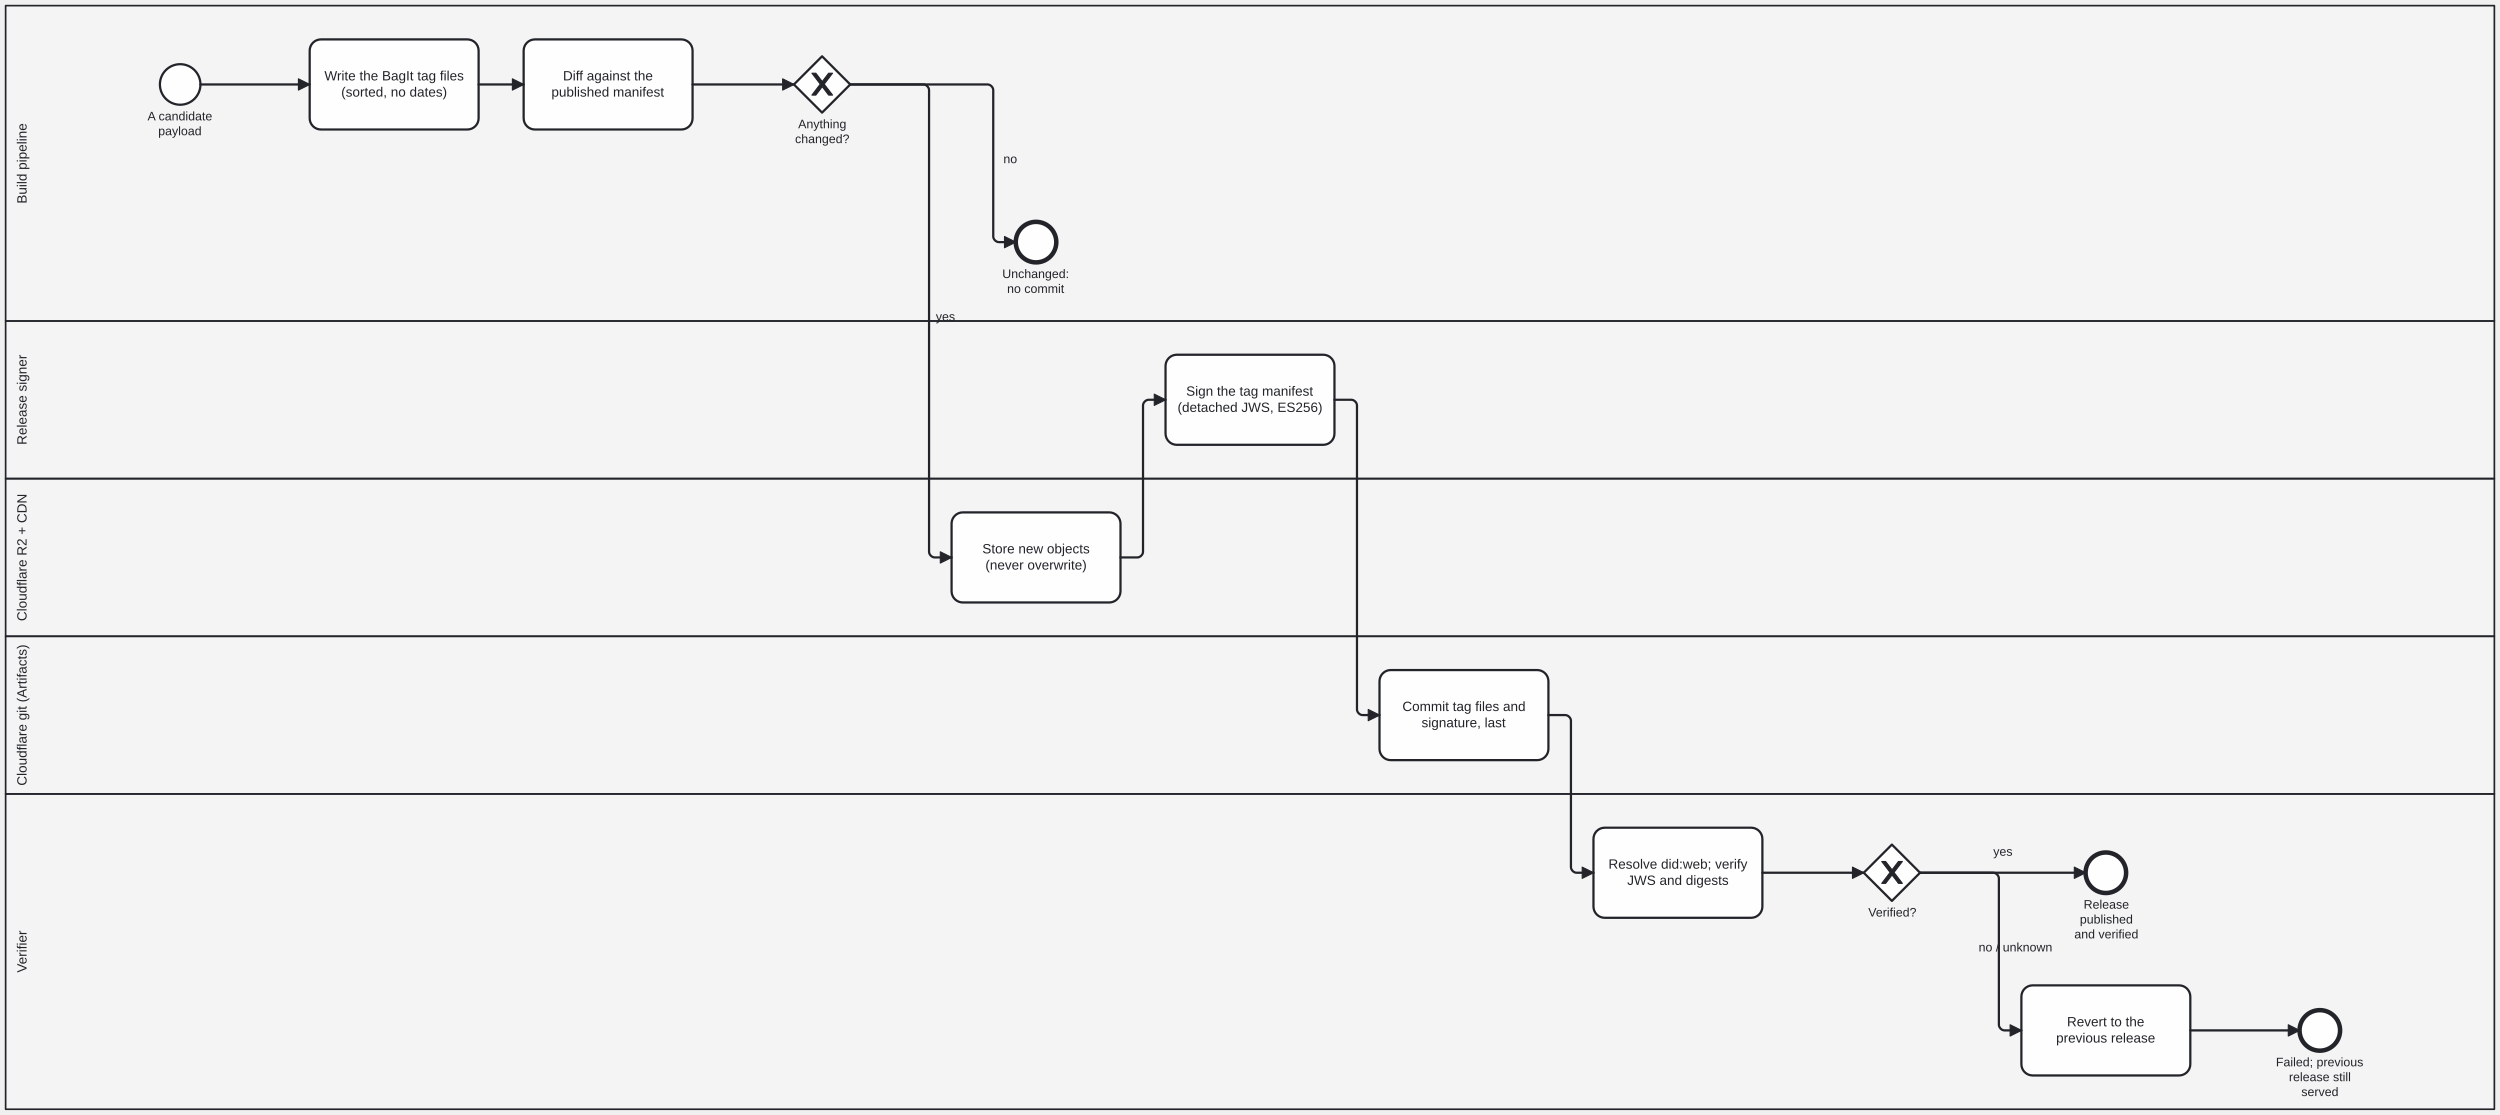
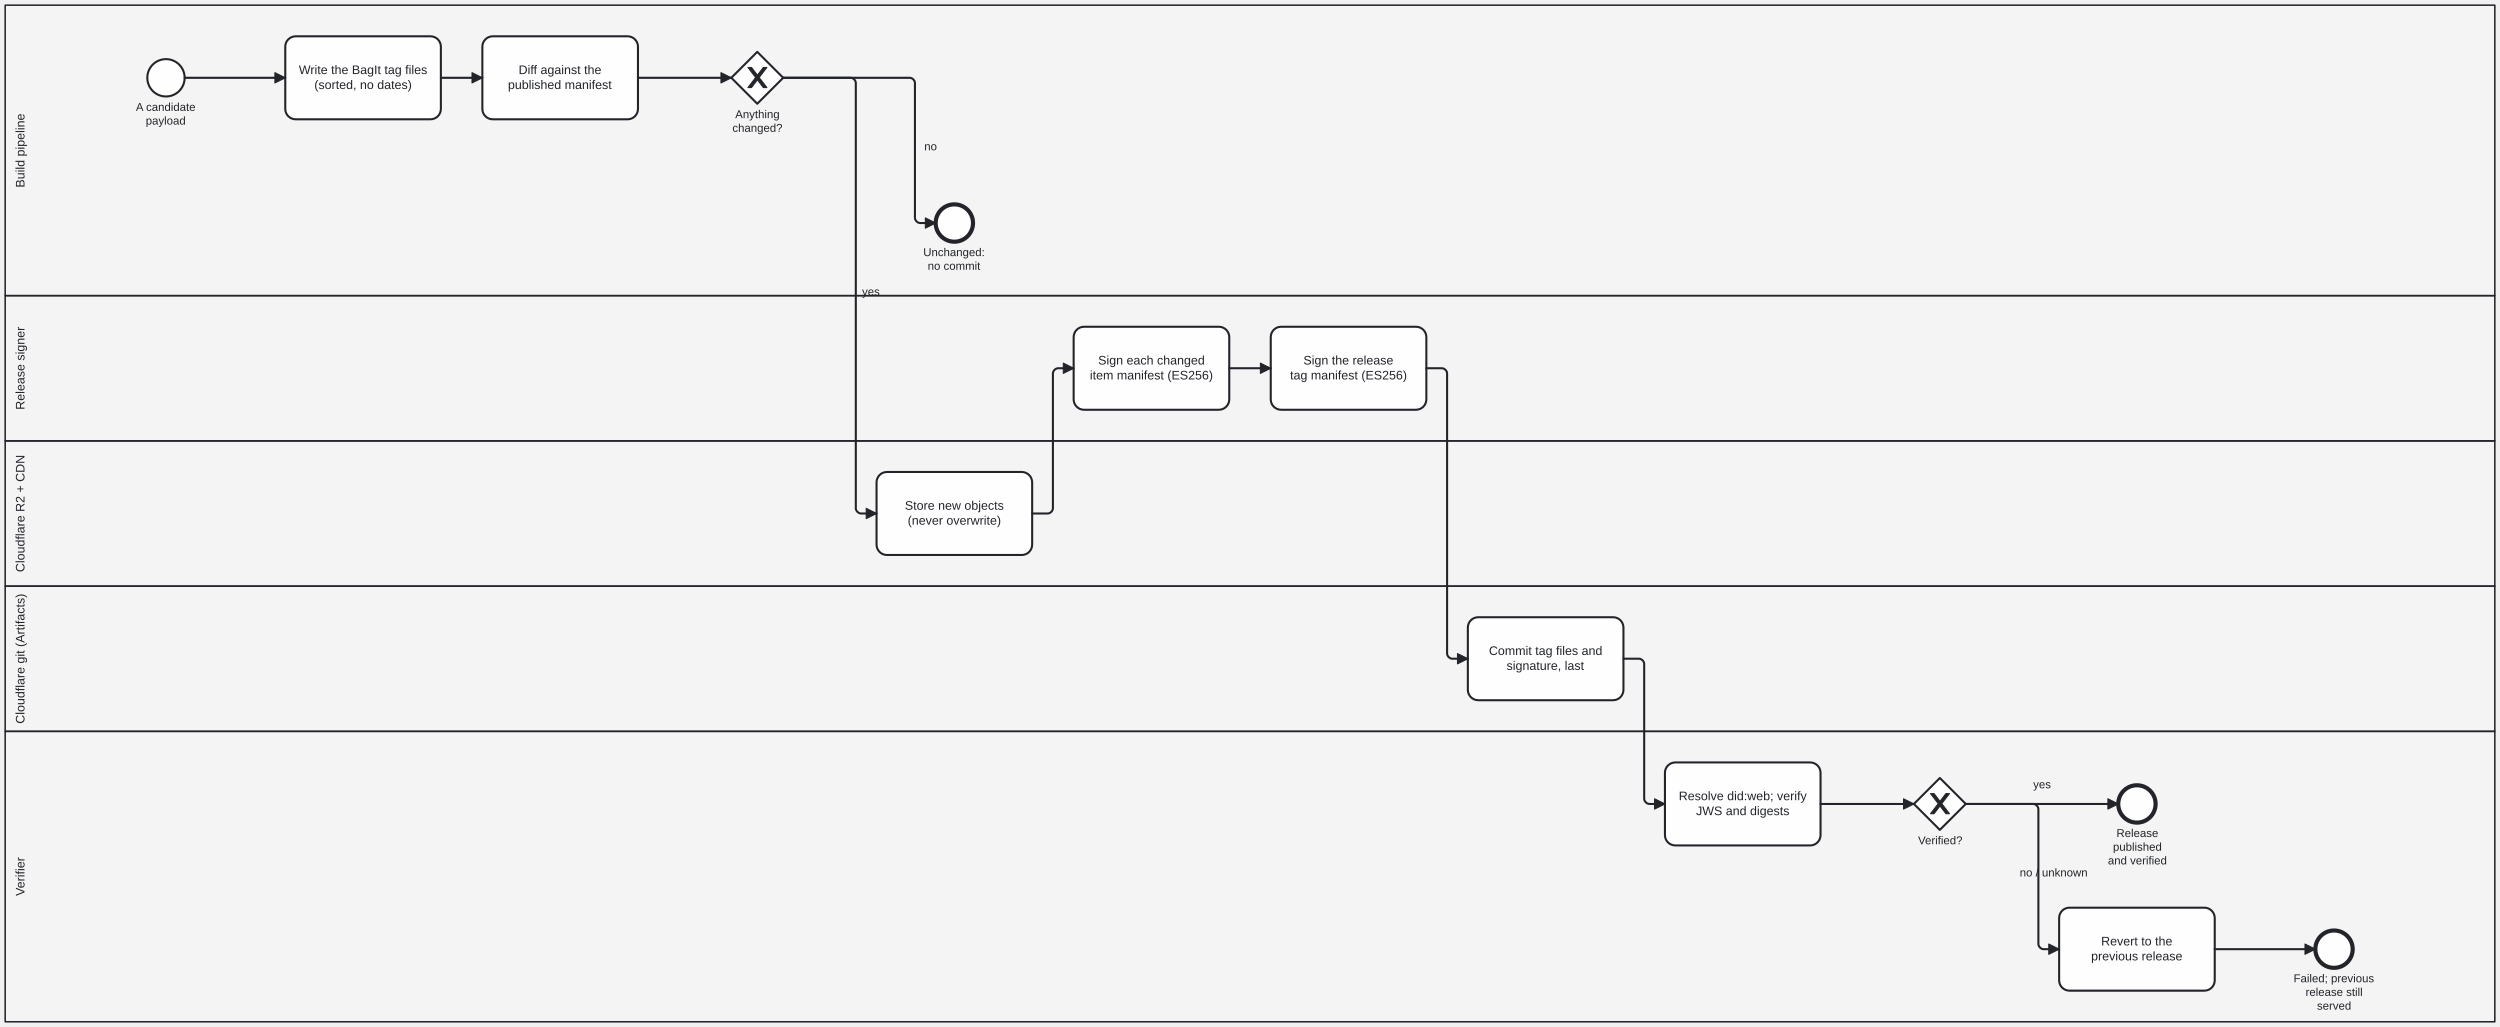
- <svg xmlns="http://www.w3.org/2000/svg" width="2220" height="990" viewBox="155 55 2220 990" version="1.1">
+ <svg xmlns="http://www.w3.org/2000/svg" width="2410" height="990" viewBox="155 55 2410 990" version="1.1">
  <g class="djs-group">
    <g class="djs-element djs-shape" data-element-id="Lane_Verifier" transform="matrix(1 0 0 1 160 760)" style="display: block;">
      <g class="djs-visual">
-         <rect x="0" y="0" width="2210" height="280" rx="0" ry="0" style="stroke-linecap: round; stroke-linejoin: round; stroke: rgb(34, 36, 42); stroke-width: 1.5px; fill: white; fill-opacity: 0.25;" />
+         <rect x="0" y="0" width="2400" height="280" rx="0" ry="0" style="stroke-linecap: round; stroke-linejoin: round; stroke: rgb(34, 36, 42); stroke-width: 1.5px; fill: white; fill-opacity: 0.25;" />
        <text lineHeight="1.2" class="djs-label" transform="matrix(-1.83697e-16 -1 1 -1.83697e-16 0 280)" style="font-family: Arial, sans-serif; font-size: 12px; font-weight: normal; fill: rgb(34, 36, 42);">
          <tspan x="121.32" y="18.6">Verifier</tspan>
        </text>
      </g>
-       <rect class="djs-hit djs-hit-all" x="0" y="0" width="2210" height="280" style="fill: none; stroke-opacity: 0; stroke: white; stroke-width: 15px;" />
-       <rect x="-5" y="-5" rx="4" width="2220" height="290" class="djs-outline" style="fill: none;" />
+       <rect class="djs-hit djs-hit-all" x="0" y="0" width="2400" height="280" style="fill: none; stroke-opacity: 0; stroke: white; stroke-width: 15px;" />
+       <rect x="-5" y="-5" rx="4" width="2410" height="290" class="djs-outline" style="fill: none;" />
    </g>
  </g>
  <g class="djs-group">
    <g class="djs-element djs-shape" data-element-id="Lane_CfGit" transform="matrix(1 0 0 1 160 620)" style="display: block;">
      <g class="djs-visual">
-         <rect x="0" y="0" width="2210" height="140" rx="0" ry="0" style="stroke-linecap: round; stroke-linejoin: round; stroke: rgb(34, 36, 42); stroke-width: 1.5px; fill: white; fill-opacity: 0.25;" />
+         <rect x="0" y="0" width="2400" height="140" rx="0" ry="0" style="stroke-linecap: round; stroke-linejoin: round; stroke: rgb(34, 36, 42); stroke-width: 1.5px; fill: white; fill-opacity: 0.25;" />
        <text lineHeight="1.2" class="djs-label" transform="matrix(-1.83697e-16 -1 1 -1.83697e-16 0 140)" style="font-family: Arial, sans-serif; font-size: 12px; font-weight: normal; fill: rgb(34, 36, 42);">
          <tspan x="7.312" y="18.6">Cloudflare git (Artifacts)</tspan>
        </text>
      </g>
-       <rect class="djs-hit djs-hit-all" x="0" y="0" width="2210" height="140" style="fill: none; stroke-opacity: 0; stroke: white; stroke-width: 15px;" />
-       <rect x="-5" y="-5" rx="4" width="2220" height="150" class="djs-outline" style="fill: none;" />
+       <rect class="djs-hit djs-hit-all" x="0" y="0" width="2400" height="140" style="fill: none; stroke-opacity: 0; stroke: white; stroke-width: 15px;" />
+       <rect x="-5" y="-5" rx="4" width="2410" height="150" class="djs-outline" style="fill: none;" />
    </g>
  </g>
  <g class="djs-group">
    <g class="djs-element djs-shape" data-element-id="Lane_CfStore" transform="matrix(1 0 0 1 160 480)" style="display: block;">
      <g class="djs-visual">
-         <rect x="0" y="0" width="2210" height="140" rx="0" ry="0" style="stroke-linecap: round; stroke-linejoin: round; stroke: rgb(34, 36, 42); stroke-width: 1.5px; fill: white; fill-opacity: 0.25;" />
+         <rect x="0" y="0" width="2400" height="140" rx="0" ry="0" style="stroke-linecap: round; stroke-linejoin: round; stroke: rgb(34, 36, 42); stroke-width: 1.5px; fill: white; fill-opacity: 0.25;" />
        <text lineHeight="1.2" class="djs-label" transform="matrix(-1.83697e-16 -1 1 -1.83697e-16 0 140)" style="font-family: Arial, sans-serif; font-size: 12px; font-weight: normal; fill: rgb(34, 36, 42);">
          <tspan x="13.477" y="18.6">Cloudflare R2 + CDN</tspan>
        </text>
      </g>
-       <rect class="djs-hit djs-hit-all" x="0" y="0" width="2210" height="140" style="fill: none; stroke-opacity: 0; stroke: white; stroke-width: 15px;" />
-       <rect x="-5" y="-5" rx="4" width="2220" height="150" class="djs-outline" style="fill: none;" />
+       <rect class="djs-hit djs-hit-all" x="0" y="0" width="2400" height="140" style="fill: none; stroke-opacity: 0; stroke: white; stroke-width: 15px;" />
+       <rect x="-5" y="-5" rx="4" width="2410" height="150" class="djs-outline" style="fill: none;" />
    </g>
  </g>
  <g class="djs-group">
    <g class="djs-element djs-shape" data-element-id="Lane_Signer" transform="matrix(1 0 0 1 160 340)" style="display: block;">
      <g class="djs-visual">
-         <rect x="0" y="0" width="2210" height="140" rx="0" ry="0" style="stroke-linecap: round; stroke-linejoin: round; stroke: rgb(34, 36, 42); stroke-width: 1.5px; fill: white; fill-opacity: 0.25;" />
+         <rect x="0" y="0" width="2400" height="140" rx="0" ry="0" style="stroke-linecap: round; stroke-linejoin: round; stroke: rgb(34, 36, 42); stroke-width: 1.5px; fill: white; fill-opacity: 0.25;" />
        <text lineHeight="1.2" class="djs-label" transform="matrix(-1.83697e-16 -1 1 -1.83697e-16 0 140)" style="font-family: Arial, sans-serif; font-size: 12px; font-weight: normal; fill: rgb(34, 36, 42);">
          <tspan x="29.976" y="18.6">Release signer</tspan>
        </text>
      </g>
-       <rect class="djs-hit djs-hit-all" x="0" y="0" width="2210" height="140" style="fill: none; stroke-opacity: 0; stroke: white; stroke-width: 15px;" />
-       <rect x="-5" y="-5" rx="4" width="2220" height="150" class="djs-outline" style="fill: none;" />
+       <rect class="djs-hit djs-hit-all" x="0" y="0" width="2400" height="140" style="fill: none; stroke-opacity: 0; stroke: white; stroke-width: 15px;" />
+       <rect x="-5" y="-5" rx="4" width="2410" height="150" class="djs-outline" style="fill: none;" />
    </g>
  </g>
  <g class="djs-group">
    <g class="djs-element djs-shape" data-element-id="Lane_Pipeline" transform="matrix(1 0 0 1 160 60)" style="display: block;">
      <g class="djs-visual">
-         <rect x="0" y="0" width="2210" height="280" rx="0" ry="0" style="stroke-linecap: round; stroke-linejoin: round; stroke: rgb(34, 36, 42); stroke-width: 1.5px; fill: white; fill-opacity: 0.25;" />
+         <rect x="0" y="0" width="2400" height="280" rx="0" ry="0" style="stroke-linecap: round; stroke-linejoin: round; stroke: rgb(34, 36, 42); stroke-width: 1.5px; fill: white; fill-opacity: 0.25;" />
        <text lineHeight="1.2" class="djs-label" transform="matrix(-1.83697e-16 -1 1 -1.83697e-16 0 280)" style="font-family: Arial, sans-serif; font-size: 12px; font-weight: normal; fill: rgb(34, 36, 42);">
          <tspan x="104.145" y="18.6">Build pipeline</tspan>
        </text>
      </g>
-       <rect class="djs-hit djs-hit-all" x="0" y="0" width="2210" height="280" style="fill: none; stroke-opacity: 0; stroke: white; stroke-width: 15px;" />
-       <rect x="-5" y="-5" rx="4" width="2220" height="290" class="djs-outline" style="fill: none;" />
+       <rect class="djs-hit djs-hit-all" x="0" y="0" width="2400" height="280" style="fill: none; stroke-opacity: 0; stroke: white; stroke-width: 15px;" />
+       <rect x="-5" y="-5" rx="4" width="2410" height="290" class="djs-outline" style="fill: none;" />
    </g>
  </g>
  <g class="djs-group">
    <g class="djs-element djs-shape" data-element-id="Start_Candidate" transform="matrix(1 0 0 1 297 112)" style="display: block;">
      <g class="djs-visual">
        <circle cx="18" cy="18" r="18" style="stroke-linecap: round; stroke-linejoin: round; stroke: rgb(34, 36, 42); stroke-width: 2px; fill: white; fill-opacity: 0.95;" />
      </g>
      <rect class="djs-hit djs-hit-all" x="0" y="0" width="36" height="36" style="fill: none; stroke-opacity: 0; stroke: white; stroke-width: 15px;" />
      <circle cx="18" cy="18" r="23" class="djs-outline" style="fill: none;" />
    </g>
  </g>
  <g class="djs-group">
    <g class="djs-element djs-shape" data-element-id="Start_Candidate_label" transform="matrix(1 0 0 1 286 152)" style="display: block;">
      <g class="djs-visual">
        <text lineHeight="1.2" class="djs-label" style="font-family: Arial, sans-serif; font-size: 11px; font-weight: normal; fill: rgb(34, 36, 42);">
          <tspan x="0" y="9.9">A candidate</tspan>
          <tspan x="9.477" y="23.1">payload</tspan>
        </text>
      </g>
      <rect class="djs-hit djs-hit-all" x="0" y="0" width="58" height="27" style="fill: none; stroke-opacity: 0; stroke: white; stroke-width: 15px;" />
      <rect x="-5" y="-5" rx="4" width="68" height="37" class="djs-outline" style="fill: none;" />
    </g>
  </g>
  <g class="djs-group">
    <g class="djs-element djs-shape" data-element-id="Task_BuildBag" transform="matrix(1 0 0 1 430 90)" style="display: block;">
      <g class="djs-visual">
        <rect x="0" y="0" width="150" height="80" rx="10" ry="10" style="stroke-linecap: round; stroke-linejoin: round; stroke: rgb(34, 36, 42); stroke-width: 2px; fill: white; fill-opacity: 0.95;" />
        <text lineHeight="1.2" class="djs-label" style="font-family: Arial, sans-serif; font-size: 12px; font-weight: normal; fill: rgb(34, 36, 42);">
          <tspan x="13.078" y="36.4">Write the BagIt tag files</tspan>
          <tspan x="27.969" y="50.8">(sorted, no dates)</tspan>
        </text>
      </g>
      <rect class="djs-hit djs-hit-all" x="0" y="0" width="150" height="80" style="fill: none; stroke-opacity: 0; stroke: white; stroke-width: 15px;" />
      <rect x="-5" y="-5" rx="14" width="160" height="90" class="djs-outline" style="fill: none;" />
    </g>
  </g>
  <g class="djs-group">
    <g class="djs-element djs-shape" data-element-id="Task_Diff" transform="matrix(1 0 0 1 620 90)" style="display: block;">
      <g class="djs-visual">
        <rect x="0" y="0" width="150" height="80" rx="10" ry="10" style="stroke-linecap: round; stroke-linejoin: round; stroke: rgb(34, 36, 42); stroke-width: 2px; fill: white; fill-opacity: 0.95;" />
        <text lineHeight="1.2" class="djs-label" style="font-family: Arial, sans-serif; font-size: 12px; font-weight: normal; fill: rgb(34, 36, 42);">
          <tspan x="34.923" y="36.4">Diff against the</tspan>
          <tspan x="24.637" y="50.8">published manifest</tspan>
        </text>
      </g>
      <rect class="djs-hit djs-hit-all" x="0" y="0" width="150" height="80" style="fill: none; stroke-opacity: 0; stroke: white; stroke-width: 15px;" />
      <rect x="-5" y="-5" rx="14" width="160" height="90" class="djs-outline" style="fill: none;" />
    </g>
  </g>
  <g class="djs-group">
    <g class="djs-element djs-shape" data-element-id="GW_Empty" transform="matrix(1 0 0 1 860 105)" style="display: block;">
      <g class="djs-visual">
        <polygon points="25,0 50,25 25,50 0,25" style="stroke-linecap: round; stroke-linejoin: round; stroke: rgb(34, 36, 42); stroke-width: 2px; fill: white; fill-opacity: 0.95;" />
        <path d="m 16,15 7.429,9.714 -7.429,9.714 3.429,0 5.714,-7.464 5.714,7.464 3.429,0 -7.429,-9.714 7.429,-9.714 -3.429,0 -5.714,7.464 -5.714,-7.464 -3.429,0 z" style="fill: rgb(34, 36, 42); stroke-linecap: round; stroke-linejoin: round; stroke: rgb(34, 36, 42); stroke-width: 1px;" />
      </g>
      <rect class="djs-hit djs-hit-all" x="0" y="0" width="50" height="50" style="fill: none; stroke-opacity: 0; stroke: white; stroke-width: 15px;" />
      <rect x="2" y="2" rx="4" width="46" height="46" class="djs-outline" style="transform-box: fill-box; transform: rotate(45deg); transform-origin: center center; fill: none;" />
    </g>
  </g>
  <g class="djs-group">
    <g class="djs-element djs-shape" data-element-id="GW_Empty_label" transform="matrix(1 0 0 1 861 159)" style="display: block;">
      <g class="djs-visual">
        <text lineHeight="1.2" class="djs-label" style="font-family: Arial, sans-serif; font-size: 11px; font-weight: normal; fill: rgb(34, 36, 42);">
          <tspan x="2.758" y="9.9">Anything</tspan>
          <tspan x="0" y="23.1">changed?</tspan>
        </text>
      </g>
      <rect class="djs-hit djs-hit-all" x="0" y="0" width="49" height="27" style="fill: none; stroke-opacity: 0; stroke: white; stroke-width: 15px;" />
      <rect x="-5" y="-5" rx="4" width="59" height="37" class="djs-outline" style="fill: none;" />
    </g>
  </g>
  <g class="djs-group">
    <g class="djs-element djs-shape" data-element-id="End_Unchanged" transform="matrix(1 0 0 1 1057 252)" style="display: block;">
      <g class="djs-visual">
        <circle cx="18" cy="18" r="18" style="stroke-linecap: round; stroke-linejoin: round; stroke: rgb(34, 36, 42); stroke-width: 4px; fill: white; fill-opacity: 0.95;" />
      </g>
      <rect class="djs-hit djs-hit-all" x="0" y="0" width="36" height="36" style="fill: none; stroke-opacity: 0; stroke: white; stroke-width: 15px;" />
      <circle cx="18" cy="18" r="24" class="djs-outline" style="fill: none;" />
    </g>
  </g>
  <g class="djs-group">
    <g class="djs-element djs-shape" data-element-id="End_Unchanged_label" transform="matrix(1 0 0 1 1045 292)" style="display: block;">
      <g class="djs-visual">
        <text lineHeight="1.2" class="djs-label" style="font-family: Arial, sans-serif; font-size: 11px; font-weight: normal; fill: rgb(34, 36, 42);">
          <tspan x="0" y="9.9">Unchanged:</tspan>
          <tspan x="4.289" y="23.1">no commit</tspan>
        </text>
      </g>
      <rect class="djs-hit djs-hit-all" x="0" y="0" width="60" height="27" style="fill: none; stroke-opacity: 0; stroke: white; stroke-width: 15px;" />
      <rect x="-5" y="-5" rx="4" width="70" height="37" class="djs-outline" style="fill: none;" />
    </g>
  </g>
  <g class="djs-group">
    <g class="djs-element djs-shape" data-element-id="Task_Upload" transform="matrix(1 0 0 1 1000 510)" style="display: block;">
      <g class="djs-visual">
        <rect x="0" y="0" width="150" height="80" rx="10" ry="10" style="stroke-linecap: round; stroke-linejoin: round; stroke: rgb(34, 36, 42); stroke-width: 2px; fill: white; fill-opacity: 0.95;" />
        <text lineHeight="1.2" class="djs-label" style="font-family: Arial, sans-serif; font-size: 12px; font-weight: normal; fill: rgb(34, 36, 42);">
          <tspan x="27.305" y="36.4">Store new objects</tspan>
          <tspan x="29.984" y="50.8">(never overwrite)</tspan>
        </text>
      </g>
      <rect class="djs-hit djs-hit-all" x="0" y="0" width="150" height="80" style="fill: none; stroke-opacity: 0; stroke: white; stroke-width: 15px;" />
      <rect x="-5" y="-5" rx="14" width="160" height="90" class="djs-outline" style="fill: none;" />
    </g>
  </g>
  <g class="djs-group">
-     <g class="djs-element djs-shape" data-element-id="Task_Sign" transform="matrix(1 0 0 1 1190 370)" style="display: block;">
-       <g class="djs-visual">
-         <rect x="0" y="0" width="150" height="80" rx="10" ry="10" style="stroke-linecap: round; stroke-linejoin: round; stroke: rgb(34, 36, 42); stroke-width: 2px; fill: white; fill-opacity: 0.95;" />
-         <text lineHeight="1.2" class="djs-label" style="font-family: Arial, sans-serif; font-size: 12px; font-weight: normal; fill: rgb(34, 36, 42);">
-           <tspan x="18.3" y="36.4">Sign the tag manifest</tspan>
-           <tspan x="10.633" y="50.8">(detached JWS, ES256)</tspan>
-         </text>
-       </g>
-       <rect class="djs-hit djs-hit-all" x="0" y="0" width="150" height="80" style="fill: none; stroke-opacity: 0; stroke: white; stroke-width: 15px;" />
-       <rect x="-5" y="-5" rx="14" width="160" height="90" class="djs-outline" style="fill: none;" />
-     </g>
-   </g>
-   <g class="djs-group">
-     <g class="djs-element djs-shape" data-element-id="Task_PublishTags" transform="matrix(1 0 0 1 1380 650)" style="display: block;">
+     <g class="djs-element djs-shape" data-element-id="Task_SignItems" transform="matrix(1 0 0 1 1190 370)" style="display: block;">
+       <g class="djs-visual">
+         <rect x="0" y="0" width="150" height="80" rx="10" ry="10" style="stroke-linecap: round; stroke-linejoin: round; stroke: rgb(34, 36, 42); stroke-width: 2px; fill: white; fill-opacity: 0.95;" />
+         <text lineHeight="1.2" class="djs-label" style="font-family: Arial, sans-serif; font-size: 12px; font-weight: normal; fill: rgb(34, 36, 42);">
+           <tspan x="23.625" y="36.4">Sign each changed</tspan>
+           <tspan x="15.641" y="50.8">item manifest (ES256)</tspan>
+         </text>
+       </g>
+       <rect class="djs-hit djs-hit-all" x="0" y="0" width="150" height="80" style="fill: none; stroke-opacity: 0; stroke: white; stroke-width: 15px;" />
+       <rect x="-5" y="-5" rx="14" width="160" height="90" class="djs-outline" style="fill: none;" />
+     </g>
+   </g>
+   <g class="djs-group">
+     <g class="djs-element djs-shape" data-element-id="Task_Sign" transform="matrix(1 0 0 1 1380 370)" style="display: block;">
+       <g class="djs-visual">
+         <rect x="0" y="0" width="150" height="80" rx="10" ry="10" style="stroke-linecap: round; stroke-linejoin: round; stroke: rgb(34, 36, 42); stroke-width: 2px; fill: white; fill-opacity: 0.95;" />
+         <text lineHeight="1.2" class="djs-label" style="font-family: Arial, sans-serif; font-size: 12px; font-weight: normal; fill: rgb(34, 36, 42);">
+           <tspan x="31.475" y="36.4">Sign the release</tspan>
+           <tspan x="18.633" y="50.8">tag manifest (ES256)</tspan>
+         </text>
+       </g>
+       <rect class="djs-hit djs-hit-all" x="0" y="0" width="150" height="80" style="fill: none; stroke-opacity: 0; stroke: white; stroke-width: 15px;" />
+       <rect x="-5" y="-5" rx="14" width="160" height="90" class="djs-outline" style="fill: none;" />
+     </g>
+   </g>
+   <g class="djs-group">
+     <g class="djs-element djs-shape" data-element-id="Task_PublishTags" transform="matrix(1 0 0 1 1570 650)" style="display: block;">
      <g class="djs-visual">
        <rect x="0" y="0" width="150" height="80" rx="10" ry="10" style="stroke-linecap: round; stroke-linejoin: round; stroke: rgb(34, 36, 42); stroke-width: 2px; fill: white; fill-opacity: 0.95;" />
        <text lineHeight="1.2" class="djs-label" style="font-family: Arial, sans-serif; font-size: 12px; font-weight: normal; fill: rgb(34, 36, 42);">
          <tspan x="20.305" y="36.4">Commit tag files and</tspan>
          <tspan x="37.313" y="50.8">signature, last</tspan>
        </text>
      </g>
      <rect class="djs-hit djs-hit-all" x="0" y="0" width="150" height="80" style="fill: none; stroke-opacity: 0; stroke: white; stroke-width: 15px;" />
      <rect x="-5" y="-5" rx="14" width="160" height="90" class="djs-outline" style="fill: none;" />
    </g>
  </g>
  <g class="djs-group">
-     <g class="djs-element djs-shape" data-element-id="Task_Verify" transform="matrix(1 0 0 1 1570 790)" style="display: block;">
+     <g class="djs-element djs-shape" data-element-id="Task_Verify" transform="matrix(1 0 0 1 1760 790)" style="display: block;">
      <g class="djs-visual">
        <rect x="0" y="0" width="150" height="80" rx="10" ry="10" style="stroke-linecap: round; stroke-linejoin: round; stroke: rgb(34, 36, 42); stroke-width: 2px; fill: white; fill-opacity: 0.95;" />
        <text lineHeight="1.2" class="djs-label" style="font-family: Arial, sans-serif; font-size: 12px; font-weight: normal; fill: rgb(34, 36, 42);">
          <tspan x="13.305" y="36.4">Resolve did:web; verify</tspan>
          <tspan x="29.977" y="50.8">JWS and digests</tspan>
        </text>
      </g>
      <rect class="djs-hit djs-hit-all" x="0" y="0" width="150" height="80" style="fill: none; stroke-opacity: 0; stroke: white; stroke-width: 15px;" />
      <rect x="-5" y="-5" rx="14" width="160" height="90" class="djs-outline" style="fill: none;" />
    </g>
  </g>
  <g class="djs-group">
-     <g class="djs-element djs-shape" data-element-id="GW_Verified" transform="matrix(1 0 0 1 1810 805)" style="display: block;">
+     <g class="djs-element djs-shape" data-element-id="GW_Verified" transform="matrix(1 0 0 1 2000 805)" style="display: block;">
      <g class="djs-visual">
        <polygon points="25,0 50,25 25,50 0,25" style="stroke-linecap: round; stroke-linejoin: round; stroke: rgb(34, 36, 42); stroke-width: 2px; fill: white; fill-opacity: 0.95;" />
        <path d="m 16,15 7.429,9.714 -7.429,9.714 3.429,0 5.714,-7.464 5.714,7.464 3.429,0 -7.429,-9.714 7.429,-9.714 -3.429,0 -5.714,7.464 -5.714,-7.464 -3.429,0 z" style="fill: rgb(34, 36, 42); stroke-linecap: round; stroke-linejoin: round; stroke: rgb(34, 36, 42); stroke-width: 1px;" />
      </g>
      <rect class="djs-hit djs-hit-all" x="0" y="0" width="50" height="50" style="fill: none; stroke-opacity: 0; stroke: white; stroke-width: 15px;" />
      <rect x="2" y="2" rx="4" width="46" height="46" class="djs-outline" style="transform-box: fill-box; transform: rotate(45deg); transform-origin: center center; fill: none;" />
    </g>
  </g>
  <g class="djs-group">
-     <g class="djs-element djs-shape" data-element-id="GW_Verified_label" transform="matrix(1 0 0 1 1814 859)" style="display: block;">
+     <g class="djs-element djs-shape" data-element-id="GW_Verified_label" transform="matrix(1 0 0 1 2004 859)" style="display: block;">
      <g class="djs-visual">
        <text lineHeight="1.2" class="djs-label" style="font-family: Arial, sans-serif; font-size: 11px; font-weight: normal; fill: rgb(34, 36, 42);">
          <tspan x="0" y="9.9">Verified?</tspan>
        </text>
      </g>
      <rect class="djs-hit djs-hit-all" x="0" y="0" width="43" height="14" style="fill: none; stroke-opacity: 0; stroke: white; stroke-width: 15px;" />
      <rect x="-5" y="-5" rx="4" width="53" height="24" class="djs-outline" style="fill: none;" />
    </g>
  </g>
  <g class="djs-group">
-     <g class="djs-element djs-shape" data-element-id="End_Published" transform="matrix(1 0 0 1 2007 812)" style="display: block;">
+     <g class="djs-element djs-shape" data-element-id="End_Published" transform="matrix(1 0 0 1 2197 812)" style="display: block;">
      <g class="djs-visual">
        <circle cx="18" cy="18" r="18" style="stroke-linecap: round; stroke-linejoin: round; stroke: rgb(34, 36, 42); stroke-width: 4px; fill: white; fill-opacity: 0.95;" />
      </g>
      <rect class="djs-hit djs-hit-all" x="0" y="0" width="36" height="36" style="fill: none; stroke-opacity: 0; stroke: white; stroke-width: 15px;" />
      <circle cx="18" cy="18" r="24" class="djs-outline" style="fill: none;" />
    </g>
  </g>
  <g class="djs-group">
-     <g class="djs-element djs-shape" data-element-id="End_Published_label" transform="matrix(1 0 0 1 1997 852)" style="display: block;">
+     <g class="djs-element djs-shape" data-element-id="End_Published_label" transform="matrix(1 0 0 1 2187 852)" style="display: block;">
      <g class="djs-visual">
        <text lineHeight="1.2" class="djs-label" style="font-family: Arial, sans-serif; font-size: 11px; font-weight: normal; fill: rgb(34, 36, 42);">
          <tspan x="8.258" y="9.9">Release </tspan>
          <tspan x="4.891" y="23.1">published</tspan>
          <tspan x="0" y="36.3">and verified</tspan>
        </text>
      </g>
      <rect class="djs-hit djs-hit-all" x="0" y="0" width="57" height="40" style="fill: none; stroke-opacity: 0; stroke: white; stroke-width: 15px;" />
      <rect x="-5" y="-5" rx="4" width="67" height="50" class="djs-outline" style="fill: none;" />
    </g>
  </g>
  <g class="djs-group">
-     <g class="djs-element djs-shape" data-element-id="Task_Revert" transform="matrix(1 0 0 1 1950 930)" style="display: block;">
+     <g class="djs-element djs-shape" data-element-id="Task_Revert" transform="matrix(1 0 0 1 2140 930)" style="display: block;">
      <g class="djs-visual">
        <rect x="0" y="0" width="150" height="80" rx="10" ry="10" style="stroke-linecap: round; stroke-linejoin: round; stroke: rgb(34, 36, 42); stroke-width: 2px; fill: white; fill-opacity: 0.95;" />
        <text lineHeight="1.2" class="djs-label" style="font-family: Arial, sans-serif; font-size: 12px; font-weight: normal; fill: rgb(34, 36, 42);">
          <tspan x="40.486" y="36.4">Revert to the</tspan>
          <tspan x="30.812" y="50.8">previous release</tspan>
        </text>
      </g>
      <rect class="djs-hit djs-hit-all" x="0" y="0" width="150" height="80" style="fill: none; stroke-opacity: 0; stroke: white; stroke-width: 15px;" />
      <rect x="-5" y="-5" rx="14" width="160" height="90" class="djs-outline" style="fill: none;" />
    </g>
  </g>
  <g class="djs-group">
-     <g class="djs-element djs-shape" data-element-id="End_Failed" transform="matrix(1 0 0 1 2197 952)" style="display: block;">
+     <g class="djs-element djs-shape" data-element-id="End_Failed" transform="matrix(1 0 0 1 2387 952)" style="display: block;">
      <g class="djs-visual">
        <circle cx="18" cy="18" r="18" style="stroke-linecap: round; stroke-linejoin: round; stroke: rgb(34, 36, 42); stroke-width: 4px; fill: white; fill-opacity: 0.95;" />
      </g>
      <rect class="djs-hit djs-hit-all" x="0" y="0" width="36" height="36" style="fill: none; stroke-opacity: 0; stroke: white; stroke-width: 15px;" />
      <circle cx="18" cy="18" r="24" class="djs-outline" style="fill: none;" />
    </g>
  </g>
  <g class="djs-group">
-     <g class="djs-element djs-shape" data-element-id="End_Failed_label" transform="matrix(1 0 0 1 2176 992)" style="display: block;">
+     <g class="djs-element djs-shape" data-element-id="End_Failed_label" transform="matrix(1 0 0 1 2366 992)" style="display: block;">
      <g class="djs-visual">
        <text lineHeight="1.2" class="djs-label" style="font-family: Arial, sans-serif; font-size: 11px; font-weight: normal; fill: rgb(34, 36, 42);">
          <tspan x="0" y="9.9">Failed; previous</tspan>
          <tspan x="11.559" y="23.1">release still </tspan>
          <tspan x="22.559" y="36.3">served</tspan>
        </text>
      </g>
      <rect class="djs-hit djs-hit-all" x="0" y="0" width="79" height="40" style="fill: none; stroke-opacity: 0; stroke: white; stroke-width: 15px;" />
      <rect x="-5" y="-5" rx="4" width="89" height="50" class="djs-outline" style="fill: none;" />
    </g>
  </g>
  <g class="djs-group">
    <g class="djs-element djs-connection" data-element-id="P1" style="display: block;">
      <g class="djs-visual">
        <defs>
-           <marker id="marker-bgngj0r261thgh2uax1ftrkdq" viewBox="0 0 20 20" refX="11" refY="10" markerWidth="10" markerHeight="10" orient="auto">
-             <path d="M 1 5 L 11 10 L 1 15 Z" style="stroke-linecap: round; stroke-linejoin: round; stroke: rgb(34, 36, 42); stroke-width: 1px; fill: rgb(34, 36, 42);" />
-           </marker>
-         </defs>
-         <path data-corner-radius="5" style="fill: none; stroke-linecap: round; stroke-linejoin: round; stroke: rgb(34, 36, 42); stroke-width: 2px; marker-end: url('#marker-bgngj0r261thgh2uax1ftrkdq');" d="M333,130L430,130" />
+           <marker id="marker-2dxjvoywf1rcz9741ex41a2d9" viewBox="0 0 20 20" refX="11" refY="10" markerWidth="10" markerHeight="10" orient="auto">
+             <path d="M 1 5 L 11 10 L 1 15 Z" style="stroke-linecap: round; stroke-linejoin: round; stroke: rgb(34, 36, 42); stroke-width: 1px; fill: rgb(34, 36, 42);" />
+           </marker>
+         </defs>
+         <path data-corner-radius="5" style="fill: none; stroke-linecap: round; stroke-linejoin: round; stroke: rgb(34, 36, 42); stroke-width: 2px; marker-end: url('#marker-2dxjvoywf1rcz9741ex41a2d9');" d="M333,130L430,130" />
      </g>
      <rect x="328" y="125" rx="4" width="107" height="10" class="djs-outline" style="fill: none;" />
      <path d="M333,130L430,130" class="djs-hit djs-hit-stroke" style="fill: none; stroke-opacity: 0; stroke: white; stroke-width: 15px;" />
    </g>
  </g>
  <g class="djs-group">
    <g class="djs-element djs-connection" data-element-id="P2" style="display: block;">
      <g class="djs-visual">
        <defs>
-           <marker id="marker-05klvx03j7b9f34lbdj47dmk0" viewBox="0 0 20 20" refX="11" refY="10" markerWidth="10" markerHeight="10" orient="auto">
-             <path d="M 1 5 L 11 10 L 1 15 Z" style="stroke-linecap: round; stroke-linejoin: round; stroke: rgb(34, 36, 42); stroke-width: 1px; fill: rgb(34, 36, 42);" />
-           </marker>
-         </defs>
-         <path data-corner-radius="5" style="fill: none; stroke-linecap: round; stroke-linejoin: round; stroke: rgb(34, 36, 42); stroke-width: 2px; marker-end: url('#marker-05klvx03j7b9f34lbdj47dmk0');" d="M580,130L620,130" />
+           <marker id="marker-elrmrmippwgedgcrbuz5k9f61" viewBox="0 0 20 20" refX="11" refY="10" markerWidth="10" markerHeight="10" orient="auto">
+             <path d="M 1 5 L 11 10 L 1 15 Z" style="stroke-linecap: round; stroke-linejoin: round; stroke: rgb(34, 36, 42); stroke-width: 1px; fill: rgb(34, 36, 42);" />
+           </marker>
+         </defs>
+         <path data-corner-radius="5" style="fill: none; stroke-linecap: round; stroke-linejoin: round; stroke: rgb(34, 36, 42); stroke-width: 2px; marker-end: url('#marker-elrmrmippwgedgcrbuz5k9f61');" d="M580,130L620,130" />
      </g>
      <rect x="575" y="125" rx="4" width="50" height="10" class="djs-outline" style="fill: none;" />
      <path d="M580,130L620,130" class="djs-hit djs-hit-stroke" style="fill: none; stroke-opacity: 0; stroke: white; stroke-width: 15px;" />
    </g>
  </g>
  <g class="djs-group">
    <g class="djs-element djs-connection" data-element-id="P3" style="display: block;">
      <g class="djs-visual">
        <defs>
-           <marker id="marker-9xekqs98tw6vos91jlutnca8c" viewBox="0 0 20 20" refX="11" refY="10" markerWidth="10" markerHeight="10" orient="auto">
-             <path d="M 1 5 L 11 10 L 1 15 Z" style="stroke-linecap: round; stroke-linejoin: round; stroke: rgb(34, 36, 42); stroke-width: 1px; fill: rgb(34, 36, 42);" />
-           </marker>
-         </defs>
-         <path data-corner-radius="5" style="fill: none; stroke-linecap: round; stroke-linejoin: round; stroke: rgb(34, 36, 42); stroke-width: 2px; marker-end: url('#marker-9xekqs98tw6vos91jlutnca8c');" d="M770,130L860,130" />
+           <marker id="marker-2htvq81j1ado4lwuhfh7b1tif" viewBox="0 0 20 20" refX="11" refY="10" markerWidth="10" markerHeight="10" orient="auto">
+             <path d="M 1 5 L 11 10 L 1 15 Z" style="stroke-linecap: round; stroke-linejoin: round; stroke: rgb(34, 36, 42); stroke-width: 1px; fill: rgb(34, 36, 42);" />
+           </marker>
+         </defs>
+         <path data-corner-radius="5" style="fill: none; stroke-linecap: round; stroke-linejoin: round; stroke: rgb(34, 36, 42); stroke-width: 2px; marker-end: url('#marker-2htvq81j1ado4lwuhfh7b1tif');" d="M770,130L860,130" />
      </g>
      <rect x="765" y="125" rx="4" width="100" height="10" class="djs-outline" style="fill: none;" />
      <path d="M770,130L860,130" class="djs-hit djs-hit-stroke" style="fill: none; stroke-opacity: 0; stroke: white; stroke-width: 15px;" />
    </g>
  </g>
  <g class="djs-group">
    <g class="djs-element djs-connection" data-element-id="P4" style="display: block;">
      <g class="djs-visual">
        <defs>
-           <marker id="marker-5voc86c6yjuwzg581bpfccmqo" viewBox="0 0 20 20" refX="11" refY="10" markerWidth="10" markerHeight="10" orient="auto">
-             <path d="M 1 5 L 11 10 L 1 15 Z" style="stroke-linecap: round; stroke-linejoin: round; stroke: rgb(34, 36, 42); stroke-width: 1px; fill: rgb(34, 36, 42);" />
-           </marker>
-         </defs>
-         <path data-corner-radius="5" style="fill: none; stroke-linecap: round; stroke-linejoin: round; stroke: rgb(34, 36, 42); stroke-width: 2px; marker-end: url('#marker-5voc86c6yjuwzg581bpfccmqo');" d="M910,130L1032,130C1034.5,130,1037,132.5,1037,135L1037,265C1037,267.5,1039.5,270,1042,270L1057,270" />
+           <marker id="marker-cwomceitzvi4gt4jpct8sg6v5" viewBox="0 0 20 20" refX="11" refY="10" markerWidth="10" markerHeight="10" orient="auto">
+             <path d="M 1 5 L 11 10 L 1 15 Z" style="stroke-linecap: round; stroke-linejoin: round; stroke: rgb(34, 36, 42); stroke-width: 1px; fill: rgb(34, 36, 42);" />
+           </marker>
+         </defs>
+         <path data-corner-radius="5" style="fill: none; stroke-linecap: round; stroke-linejoin: round; stroke: rgb(34, 36, 42); stroke-width: 2px; marker-end: url('#marker-cwomceitzvi4gt4jpct8sg6v5');" d="M910,130L1032,130C1034.5,130,1037,132.5,1037,135L1037,265C1037,267.5,1039.5,270,1042,270L1057,270" />
      </g>
      <rect x="905" y="125" rx="4" width="157" height="150" class="djs-outline" style="fill: none;" />
      <path d="M910,130L1037,130L1037,270L1057,270" class="djs-hit djs-hit-stroke" style="fill: none; stroke-opacity: 0; stroke: white; stroke-width: 15px;" />
    </g>
  </g>
  <g class="djs-group">
    <g class="djs-element djs-shape" data-element-id="P4_label" transform="matrix(1 0 0 1 1046 190)" style="display: block;">
      <g class="djs-visual">
        <text lineHeight="1.2" class="djs-label" style="font-family: Arial, sans-serif; font-size: 11px; font-weight: normal; fill: rgb(34, 36, 42);">
          <tspan x="0" y="9.9">no</tspan>
        </text>
      </g>
      <rect class="djs-hit djs-hit-all" x="0" y="0" width="13" height="14" style="fill: none; stroke-opacity: 0; stroke: white; stroke-width: 15px;" />
      <rect x="-5" y="-5" rx="4" width="23" height="24" class="djs-outline" style="fill: none;" />
    </g>
  </g>
  <g class="djs-group">
    <g class="djs-element djs-connection" data-element-id="P5" style="display: block;">
      <g class="djs-visual">
        <defs>
-           <marker id="marker-bhlc5dtey2xsavatqr0nk2p3l" viewBox="0 0 20 20" refX="11" refY="10" markerWidth="10" markerHeight="10" orient="auto">
-             <path d="M 1 5 L 11 10 L 1 15 Z" style="stroke-linecap: round; stroke-linejoin: round; stroke: rgb(34, 36, 42); stroke-width: 1px; fill: rgb(34, 36, 42);" />
-           </marker>
-         </defs>
-         <path data-corner-radius="5" style="fill: none; stroke-linecap: round; stroke-linejoin: round; stroke: rgb(34, 36, 42); stroke-width: 2px; marker-end: url('#marker-bhlc5dtey2xsavatqr0nk2p3l');" d="M910,130L975,130C977.5,130,980,132.5,980,135L980,545C980,547.5,982.5,550,985,550L1000,550" />
+           <marker id="marker-62zh3cs4iau0cpxxr7vuz28n8" viewBox="0 0 20 20" refX="11" refY="10" markerWidth="10" markerHeight="10" orient="auto">
+             <path d="M 1 5 L 11 10 L 1 15 Z" style="stroke-linecap: round; stroke-linejoin: round; stroke: rgb(34, 36, 42); stroke-width: 1px; fill: rgb(34, 36, 42);" />
+           </marker>
+         </defs>
+         <path data-corner-radius="5" style="fill: none; stroke-linecap: round; stroke-linejoin: round; stroke: rgb(34, 36, 42); stroke-width: 2px; marker-end: url('#marker-62zh3cs4iau0cpxxr7vuz28n8');" d="M910,130L975,130C977.5,130,980,132.5,980,135L980,545C980,547.5,982.5,550,985,550L1000,550" />
      </g>
      <rect x="905" y="125" rx="4" width="100" height="430" class="djs-outline" style="fill: none;" />
      <path d="M910,130L980,130L980,550L1000,550" class="djs-hit djs-hit-stroke" style="fill: none; stroke-opacity: 0; stroke: white; stroke-width: 15px;" />
    </g>
  </g>
  <g class="djs-group">
    <g class="djs-element djs-shape" data-element-id="P5_label" transform="matrix(1 0 0 1 986 330)" style="display: block;">
      <g class="djs-visual">
        <text lineHeight="1.2" class="djs-label" style="font-family: Arial, sans-serif; font-size: 11px; font-weight: normal; fill: rgb(34, 36, 42);">
          <tspan x="0" y="9.9">yes</tspan>
        </text>
      </g>
      <rect class="djs-hit djs-hit-all" x="0" y="0" width="18" height="14" style="fill: none; stroke-opacity: 0; stroke: white; stroke-width: 15px;" />
      <rect x="-5" y="-5" rx="4" width="28" height="24" class="djs-outline" style="fill: none;" />
    </g>
  </g>
  <g class="djs-group">
    <g class="djs-element djs-connection" data-element-id="P6" style="display: block;">
      <g class="djs-visual">
        <defs>
-           <marker id="marker-e365q6al4qnzu3eugnxgfc0qm" viewBox="0 0 20 20" refX="11" refY="10" markerWidth="10" markerHeight="10" orient="auto">
-             <path d="M 1 5 L 11 10 L 1 15 Z" style="stroke-linecap: round; stroke-linejoin: round; stroke: rgb(34, 36, 42); stroke-width: 1px; fill: rgb(34, 36, 42);" />
-           </marker>
-         </defs>
-         <path data-corner-radius="5" style="fill: none; stroke-linecap: round; stroke-linejoin: round; stroke: rgb(34, 36, 42); stroke-width: 2px; marker-end: url('#marker-e365q6al4qnzu3eugnxgfc0qm');" d="M1150,550L1165,550C1167.5,550,1170,547.5,1170,545L1170,415C1170,412.5,1172.5,410,1175,410L1190,410" />
+           <marker id="marker-cekf1cvzbnbi22xcrgbw9xmrw" viewBox="0 0 20 20" refX="11" refY="10" markerWidth="10" markerHeight="10" orient="auto">
+             <path d="M 1 5 L 11 10 L 1 15 Z" style="stroke-linecap: round; stroke-linejoin: round; stroke: rgb(34, 36, 42); stroke-width: 1px; fill: rgb(34, 36, 42);" />
+           </marker>
+         </defs>
+         <path data-corner-radius="5" style="fill: none; stroke-linecap: round; stroke-linejoin: round; stroke: rgb(34, 36, 42); stroke-width: 2px; marker-end: url('#marker-cekf1cvzbnbi22xcrgbw9xmrw');" d="M1150,550L1165,550C1167.5,550,1170,547.5,1170,545L1170,415C1170,412.5,1172.5,410,1175,410L1190,410" />
      </g>
      <rect x="1145" y="405" rx="4" width="50" height="150" class="djs-outline" style="fill: none;" />
      <path d="M1150,550L1170,550L1170,410L1190,410" class="djs-hit djs-hit-stroke" style="fill: none; stroke-opacity: 0; stroke: white; stroke-width: 15px;" />
    </g>
  </g>
  <g class="djs-group">
+     <g class="djs-element djs-connection" data-element-id="P6b" style="display: block;">
+       <g class="djs-visual">
+         <defs>
+           <marker id="marker-96507x4mdpp2c0njf7zkmdkkj" viewBox="0 0 20 20" refX="11" refY="10" markerWidth="10" markerHeight="10" orient="auto">
+             <path d="M 1 5 L 11 10 L 1 15 Z" style="stroke-linecap: round; stroke-linejoin: round; stroke: rgb(34, 36, 42); stroke-width: 1px; fill: rgb(34, 36, 42);" />
+           </marker>
+         </defs>
+         <path data-corner-radius="5" style="fill: none; stroke-linecap: round; stroke-linejoin: round; stroke: rgb(34, 36, 42); stroke-width: 2px; marker-end: url('#marker-96507x4mdpp2c0njf7zkmdkkj');" d="M1340,410L1380,410" />
+       </g>
+       <rect x="1335" y="405" rx="4" width="50" height="10" class="djs-outline" style="fill: none;" />
+       <path d="M1340,410L1380,410" class="djs-hit djs-hit-stroke" style="fill: none; stroke-opacity: 0; stroke: white; stroke-width: 15px;" />
+     </g>
+   </g>
+   <g class="djs-group">
    <g class="djs-element djs-connection" data-element-id="P7" style="display: block;">
      <g class="djs-visual">
        <defs>
-           <marker id="marker-7jkzdstq5mimaogvb3xpy76rk" viewBox="0 0 20 20" refX="11" refY="10" markerWidth="10" markerHeight="10" orient="auto">
-             <path d="M 1 5 L 11 10 L 1 15 Z" style="stroke-linecap: round; stroke-linejoin: round; stroke: rgb(34, 36, 42); stroke-width: 1px; fill: rgb(34, 36, 42);" />
-           </marker>
-         </defs>
-         <path data-corner-radius="5" style="fill: none; stroke-linecap: round; stroke-linejoin: round; stroke: rgb(34, 36, 42); stroke-width: 2px; marker-end: url('#marker-7jkzdstq5mimaogvb3xpy76rk');" d="M1340,410L1355,410C1357.5,410,1360,412.5,1360,415L1360,685C1360,687.5,1362.5,690,1365,690L1380,690" />
-       </g>
-       <rect x="1335" y="405" rx="4" width="50" height="290" class="djs-outline" style="fill: none;" />
-       <path d="M1340,410L1360,410L1360,690L1380,690" class="djs-hit djs-hit-stroke" style="fill: none; stroke-opacity: 0; stroke: white; stroke-width: 15px;" />
+           <marker id="marker-9wike51fdcmo756gm2vee8a9c" viewBox="0 0 20 20" refX="11" refY="10" markerWidth="10" markerHeight="10" orient="auto">
+             <path d="M 1 5 L 11 10 L 1 15 Z" style="stroke-linecap: round; stroke-linejoin: round; stroke: rgb(34, 36, 42); stroke-width: 1px; fill: rgb(34, 36, 42);" />
+           </marker>
+         </defs>
+         <path data-corner-radius="5" style="fill: none; stroke-linecap: round; stroke-linejoin: round; stroke: rgb(34, 36, 42); stroke-width: 2px; marker-end: url('#marker-9wike51fdcmo756gm2vee8a9c');" d="M1530,410L1545,410C1547.5,410,1550,412.5,1550,415L1550,685C1550,687.5,1552.5,690,1555,690L1570,690" />
+       </g>
+       <rect x="1525" y="405" rx="4" width="50" height="290" class="djs-outline" style="fill: none;" />
+       <path d="M1530,410L1550,410L1550,690L1570,690" class="djs-hit djs-hit-stroke" style="fill: none; stroke-opacity: 0; stroke: white; stroke-width: 15px;" />
    </g>
  </g>
  <g class="djs-group">
    <g class="djs-element djs-connection" data-element-id="P8" style="display: block;">
      <g class="djs-visual">
        <defs>
-           <marker id="marker-bpcmd0x5q04yuxgwshv0aovqp" viewBox="0 0 20 20" refX="11" refY="10" markerWidth="10" markerHeight="10" orient="auto">
-             <path d="M 1 5 L 11 10 L 1 15 Z" style="stroke-linecap: round; stroke-linejoin: round; stroke: rgb(34, 36, 42); stroke-width: 1px; fill: rgb(34, 36, 42);" />
-           </marker>
-         </defs>
-         <path data-corner-radius="5" style="fill: none; stroke-linecap: round; stroke-linejoin: round; stroke: rgb(34, 36, 42); stroke-width: 2px; marker-end: url('#marker-bpcmd0x5q04yuxgwshv0aovqp');" d="M1530,690L1545,690C1547.5,690,1550,692.5,1550,695L1550,825C1550,827.5,1552.5,830,1555,830L1570,830" />
-       </g>
-       <rect x="1525" y="685" rx="4" width="50" height="150" class="djs-outline" style="fill: none;" />
-       <path d="M1530,690L1550,690L1550,830L1570,830" class="djs-hit djs-hit-stroke" style="fill: none; stroke-opacity: 0; stroke: white; stroke-width: 15px;" />
+           <marker id="marker-50rpkiu48t9b3bcxgqbbdmjte" viewBox="0 0 20 20" refX="11" refY="10" markerWidth="10" markerHeight="10" orient="auto">
+             <path d="M 1 5 L 11 10 L 1 15 Z" style="stroke-linecap: round; stroke-linejoin: round; stroke: rgb(34, 36, 42); stroke-width: 1px; fill: rgb(34, 36, 42);" />
+           </marker>
+         </defs>
+         <path data-corner-radius="5" style="fill: none; stroke-linecap: round; stroke-linejoin: round; stroke: rgb(34, 36, 42); stroke-width: 2px; marker-end: url('#marker-50rpkiu48t9b3bcxgqbbdmjte');" d="M1720,690L1735,690C1737.5,690,1740,692.5,1740,695L1740,825C1740,827.5,1742.5,830,1745,830L1760,830" />
+       </g>
+       <rect x="1715" y="685" rx="4" width="50" height="150" class="djs-outline" style="fill: none;" />
+       <path d="M1720,690L1740,690L1740,830L1760,830" class="djs-hit djs-hit-stroke" style="fill: none; stroke-opacity: 0; stroke: white; stroke-width: 15px;" />
    </g>
  </g>
  <g class="djs-group">
    <g class="djs-element djs-connection" data-element-id="P9" style="display: block;">
      <g class="djs-visual">
        <defs>
-           <marker id="marker-a17kpd0m0ej58ecnnm99kam6t" viewBox="0 0 20 20" refX="11" refY="10" markerWidth="10" markerHeight="10" orient="auto">
-             <path d="M 1 5 L 11 10 L 1 15 Z" style="stroke-linecap: round; stroke-linejoin: round; stroke: rgb(34, 36, 42); stroke-width: 1px; fill: rgb(34, 36, 42);" />
-           </marker>
-         </defs>
-         <path data-corner-radius="5" style="fill: none; stroke-linecap: round; stroke-linejoin: round; stroke: rgb(34, 36, 42); stroke-width: 2px; marker-end: url('#marker-a17kpd0m0ej58ecnnm99kam6t');" d="M1720,830L1810,830" />
-       </g>
-       <rect x="1715" y="825" rx="4" width="100" height="10" class="djs-outline" style="fill: none;" />
-       <path d="M1720,830L1810,830" class="djs-hit djs-hit-stroke" style="fill: none; stroke-opacity: 0; stroke: white; stroke-width: 15px;" />
+           <marker id="marker-bkqug0y39aptvf0lgb097t7zw" viewBox="0 0 20 20" refX="11" refY="10" markerWidth="10" markerHeight="10" orient="auto">
+             <path d="M 1 5 L 11 10 L 1 15 Z" style="stroke-linecap: round; stroke-linejoin: round; stroke: rgb(34, 36, 42); stroke-width: 1px; fill: rgb(34, 36, 42);" />
+           </marker>
+         </defs>
+         <path data-corner-radius="5" style="fill: none; stroke-linecap: round; stroke-linejoin: round; stroke: rgb(34, 36, 42); stroke-width: 2px; marker-end: url('#marker-bkqug0y39aptvf0lgb097t7zw');" d="M1910,830L2000,830" />
+       </g>
+       <rect x="1905" y="825" rx="4" width="100" height="10" class="djs-outline" style="fill: none;" />
+       <path d="M1910,830L2000,830" class="djs-hit djs-hit-stroke" style="fill: none; stroke-opacity: 0; stroke: white; stroke-width: 15px;" />
    </g>
  </g>
  <g class="djs-group">
    <g class="djs-element djs-connection" data-element-id="P10" style="display: block;">
      <g class="djs-visual">
        <defs>
-           <marker id="marker-61m6pnw108vb6gttrqdv7xpqs" viewBox="0 0 20 20" refX="11" refY="10" markerWidth="10" markerHeight="10" orient="auto">
-             <path d="M 1 5 L 11 10 L 1 15 Z" style="stroke-linecap: round; stroke-linejoin: round; stroke: rgb(34, 36, 42); stroke-width: 1px; fill: rgb(34, 36, 42);" />
-           </marker>
-         </defs>
-         <path data-corner-radius="5" style="fill: none; stroke-linecap: round; stroke-linejoin: round; stroke: rgb(34, 36, 42); stroke-width: 2px; marker-end: url('#marker-61m6pnw108vb6gttrqdv7xpqs');" d="M1860,830L2007,830" />
-       </g>
-       <rect x="1855" y="825" rx="4" width="157" height="10" class="djs-outline" style="fill: none;" />
-       <path d="M1860,830L2007,830" class="djs-hit djs-hit-stroke" style="fill: none; stroke-opacity: 0; stroke: white; stroke-width: 15px;" />
-     </g>
-   </g>
-   <g class="djs-group">
-     <g class="djs-element djs-shape" data-element-id="P10_label" transform="matrix(1 0 0 1 1925 805)" style="display: block;">
+           <marker id="marker-40l6wwfgo1q1xq4033lyl5151" viewBox="0 0 20 20" refX="11" refY="10" markerWidth="10" markerHeight="10" orient="auto">
+             <path d="M 1 5 L 11 10 L 1 15 Z" style="stroke-linecap: round; stroke-linejoin: round; stroke: rgb(34, 36, 42); stroke-width: 1px; fill: rgb(34, 36, 42);" />
+           </marker>
+         </defs>
+         <path data-corner-radius="5" style="fill: none; stroke-linecap: round; stroke-linejoin: round; stroke: rgb(34, 36, 42); stroke-width: 2px; marker-end: url('#marker-40l6wwfgo1q1xq4033lyl5151');" d="M2050,830L2197,830" />
+       </g>
+       <rect x="2045" y="825" rx="4" width="157" height="10" class="djs-outline" style="fill: none;" />
+       <path d="M2050,830L2197,830" class="djs-hit djs-hit-stroke" style="fill: none; stroke-opacity: 0; stroke: white; stroke-width: 15px;" />
+     </g>
+   </g>
+   <g class="djs-group">
+     <g class="djs-element djs-shape" data-element-id="P10_label" transform="matrix(1 0 0 1 2115 805)" style="display: block;">
      <g class="djs-visual">
        <text lineHeight="1.2" class="djs-label" style="font-family: Arial, sans-serif; font-size: 11px; font-weight: normal; fill: rgb(34, 36, 42);">
          <tspan x="0" y="9.9">yes</tspan>
        </text>
      </g>
      <rect class="djs-hit djs-hit-all" x="0" y="0" width="18" height="14" style="fill: none; stroke-opacity: 0; stroke: white; stroke-width: 15px;" />
      <rect x="-5" y="-5" rx="4" width="28" height="24" class="djs-outline" style="fill: none;" />
    </g>
  </g>
  <g class="djs-group">
    <g class="djs-element djs-connection" data-element-id="P11" style="display: block;">
      <g class="djs-visual">
        <defs>
-           <marker id="marker-e5rlqwntxyo7tafwjo45xwb1a" viewBox="0 0 20 20" refX="11" refY="10" markerWidth="10" markerHeight="10" orient="auto">
-             <path d="M 1 5 L 11 10 L 1 15 Z" style="stroke-linecap: round; stroke-linejoin: round; stroke: rgb(34, 36, 42); stroke-width: 1px; fill: rgb(34, 36, 42);" />
-           </marker>
-         </defs>
-         <path data-corner-radius="5" style="fill: none; stroke-linecap: round; stroke-linejoin: round; stroke: rgb(34, 36, 42); stroke-width: 2px; marker-end: url('#marker-e5rlqwntxyo7tafwjo45xwb1a');" d="M1860,830L1925,830C1927.5,830,1930,832.5,1930,835L1930,965C1930,967.5,1932.5,970,1935,970L1950,970" />
-       </g>
-       <rect x="1855" y="825" rx="4" width="100" height="150" class="djs-outline" style="fill: none;" />
-       <path d="M1860,830L1930,830L1930,970L1950,970" class="djs-hit djs-hit-stroke" style="fill: none; stroke-opacity: 0; stroke: white; stroke-width: 15px;" />
-     </g>
-   </g>
-   <g class="djs-group">
-     <g class="djs-element djs-shape" data-element-id="P11_label" transform="matrix(1 0 0 1 1912 890)" style="display: block;">
+           <marker id="marker-5owvdt429ciopc71hgv2z9q94" viewBox="0 0 20 20" refX="11" refY="10" markerWidth="10" markerHeight="10" orient="auto">
+             <path d="M 1 5 L 11 10 L 1 15 Z" style="stroke-linecap: round; stroke-linejoin: round; stroke: rgb(34, 36, 42); stroke-width: 1px; fill: rgb(34, 36, 42);" />
+           </marker>
+         </defs>
+         <path data-corner-radius="5" style="fill: none; stroke-linecap: round; stroke-linejoin: round; stroke: rgb(34, 36, 42); stroke-width: 2px; marker-end: url('#marker-5owvdt429ciopc71hgv2z9q94');" d="M2050,830L2115,830C2117.5,830,2120,832.5,2120,835L2120,965C2120,967.5,2122.5,970,2125,970L2140,970" />
+       </g>
+       <rect x="2045" y="825" rx="4" width="100" height="150" class="djs-outline" style="fill: none;" />
+       <path d="M2050,830L2120,830L2120,970L2140,970" class="djs-hit djs-hit-stroke" style="fill: none; stroke-opacity: 0; stroke: white; stroke-width: 15px;" />
+     </g>
+   </g>
+   <g class="djs-group">
+     <g class="djs-element djs-shape" data-element-id="P11_label" transform="matrix(1 0 0 1 2102 890)" style="display: block;">
      <g class="djs-visual">
        <text lineHeight="1.2" class="djs-label" style="font-family: Arial, sans-serif; font-size: 11px; font-weight: normal; fill: rgb(34, 36, 42);">
          <tspan x="0" y="9.9">no / unknown</tspan>
        </text>
      </g>
      <rect class="djs-hit djs-hit-all" x="0" y="0" width="66" height="14" style="fill: none; stroke-opacity: 0; stroke: white; stroke-width: 15px;" />
      <rect x="-5" y="-5" rx="4" width="76" height="24" class="djs-outline" style="fill: none;" />
    </g>
  </g>
  <g class="djs-group">
    <g class="djs-element djs-connection" data-element-id="P12" style="display: block;">
      <g class="djs-visual">
        <defs>
-           <marker id="marker-dpnh2ahdx72mghuqyvyeidbbq" viewBox="0 0 20 20" refX="11" refY="10" markerWidth="10" markerHeight="10" orient="auto">
-             <path d="M 1 5 L 11 10 L 1 15 Z" style="stroke-linecap: round; stroke-linejoin: round; stroke: rgb(34, 36, 42); stroke-width: 1px; fill: rgb(34, 36, 42);" />
-           </marker>
-         </defs>
-         <path data-corner-radius="5" style="fill: none; stroke-linecap: round; stroke-linejoin: round; stroke: rgb(34, 36, 42); stroke-width: 2px; marker-end: url('#marker-dpnh2ahdx72mghuqyvyeidbbq');" d="M2100,970L2197,970" />
-       </g>
-       <rect x="2095" y="965" rx="4" width="107" height="10" class="djs-outline" style="fill: none;" />
-       <path d="M2100,970L2197,970" class="djs-hit djs-hit-stroke" style="fill: none; stroke-opacity: 0; stroke: white; stroke-width: 15px;" />
+           <marker id="marker-16syohlyvps43zoqn7lla170q" viewBox="0 0 20 20" refX="11" refY="10" markerWidth="10" markerHeight="10" orient="auto">
+             <path d="M 1 5 L 11 10 L 1 15 Z" style="stroke-linecap: round; stroke-linejoin: round; stroke: rgb(34, 36, 42); stroke-width: 1px; fill: rgb(34, 36, 42);" />
+           </marker>
+         </defs>
+         <path data-corner-radius="5" style="fill: none; stroke-linecap: round; stroke-linejoin: round; stroke: rgb(34, 36, 42); stroke-width: 2px; marker-end: url('#marker-16syohlyvps43zoqn7lla170q');" d="M2290,970L2387,970" />
+       </g>
+       <rect x="2285" y="965" rx="4" width="107" height="10" class="djs-outline" style="fill: none;" />
+       <path d="M2290,970L2387,970" class="djs-hit djs-hit-stroke" style="fill: none; stroke-opacity: 0; stroke: white; stroke-width: 15px;" />
    </g>
  </g>
</svg>
